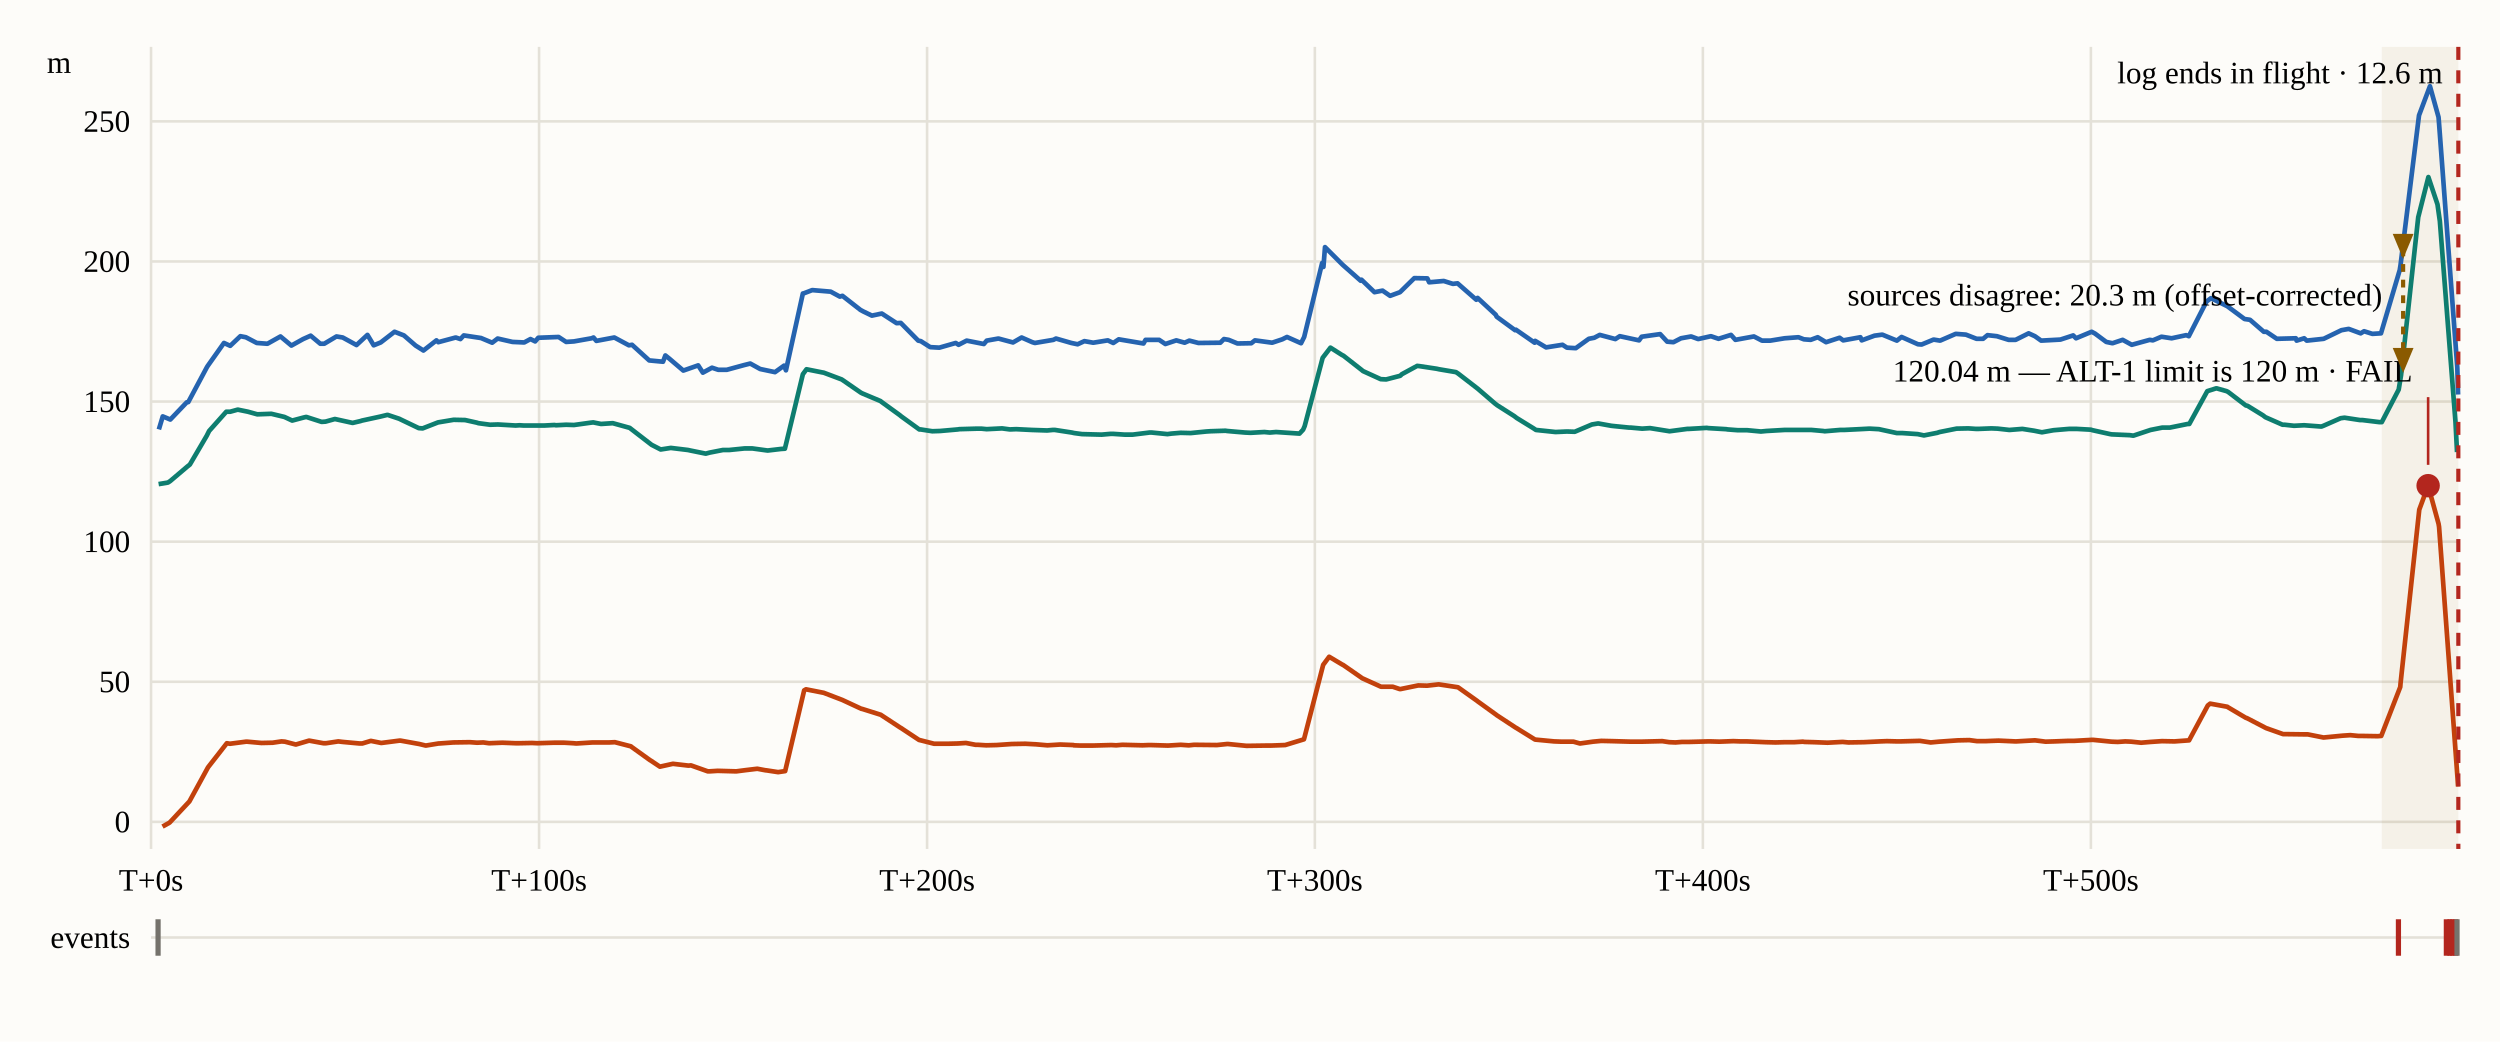
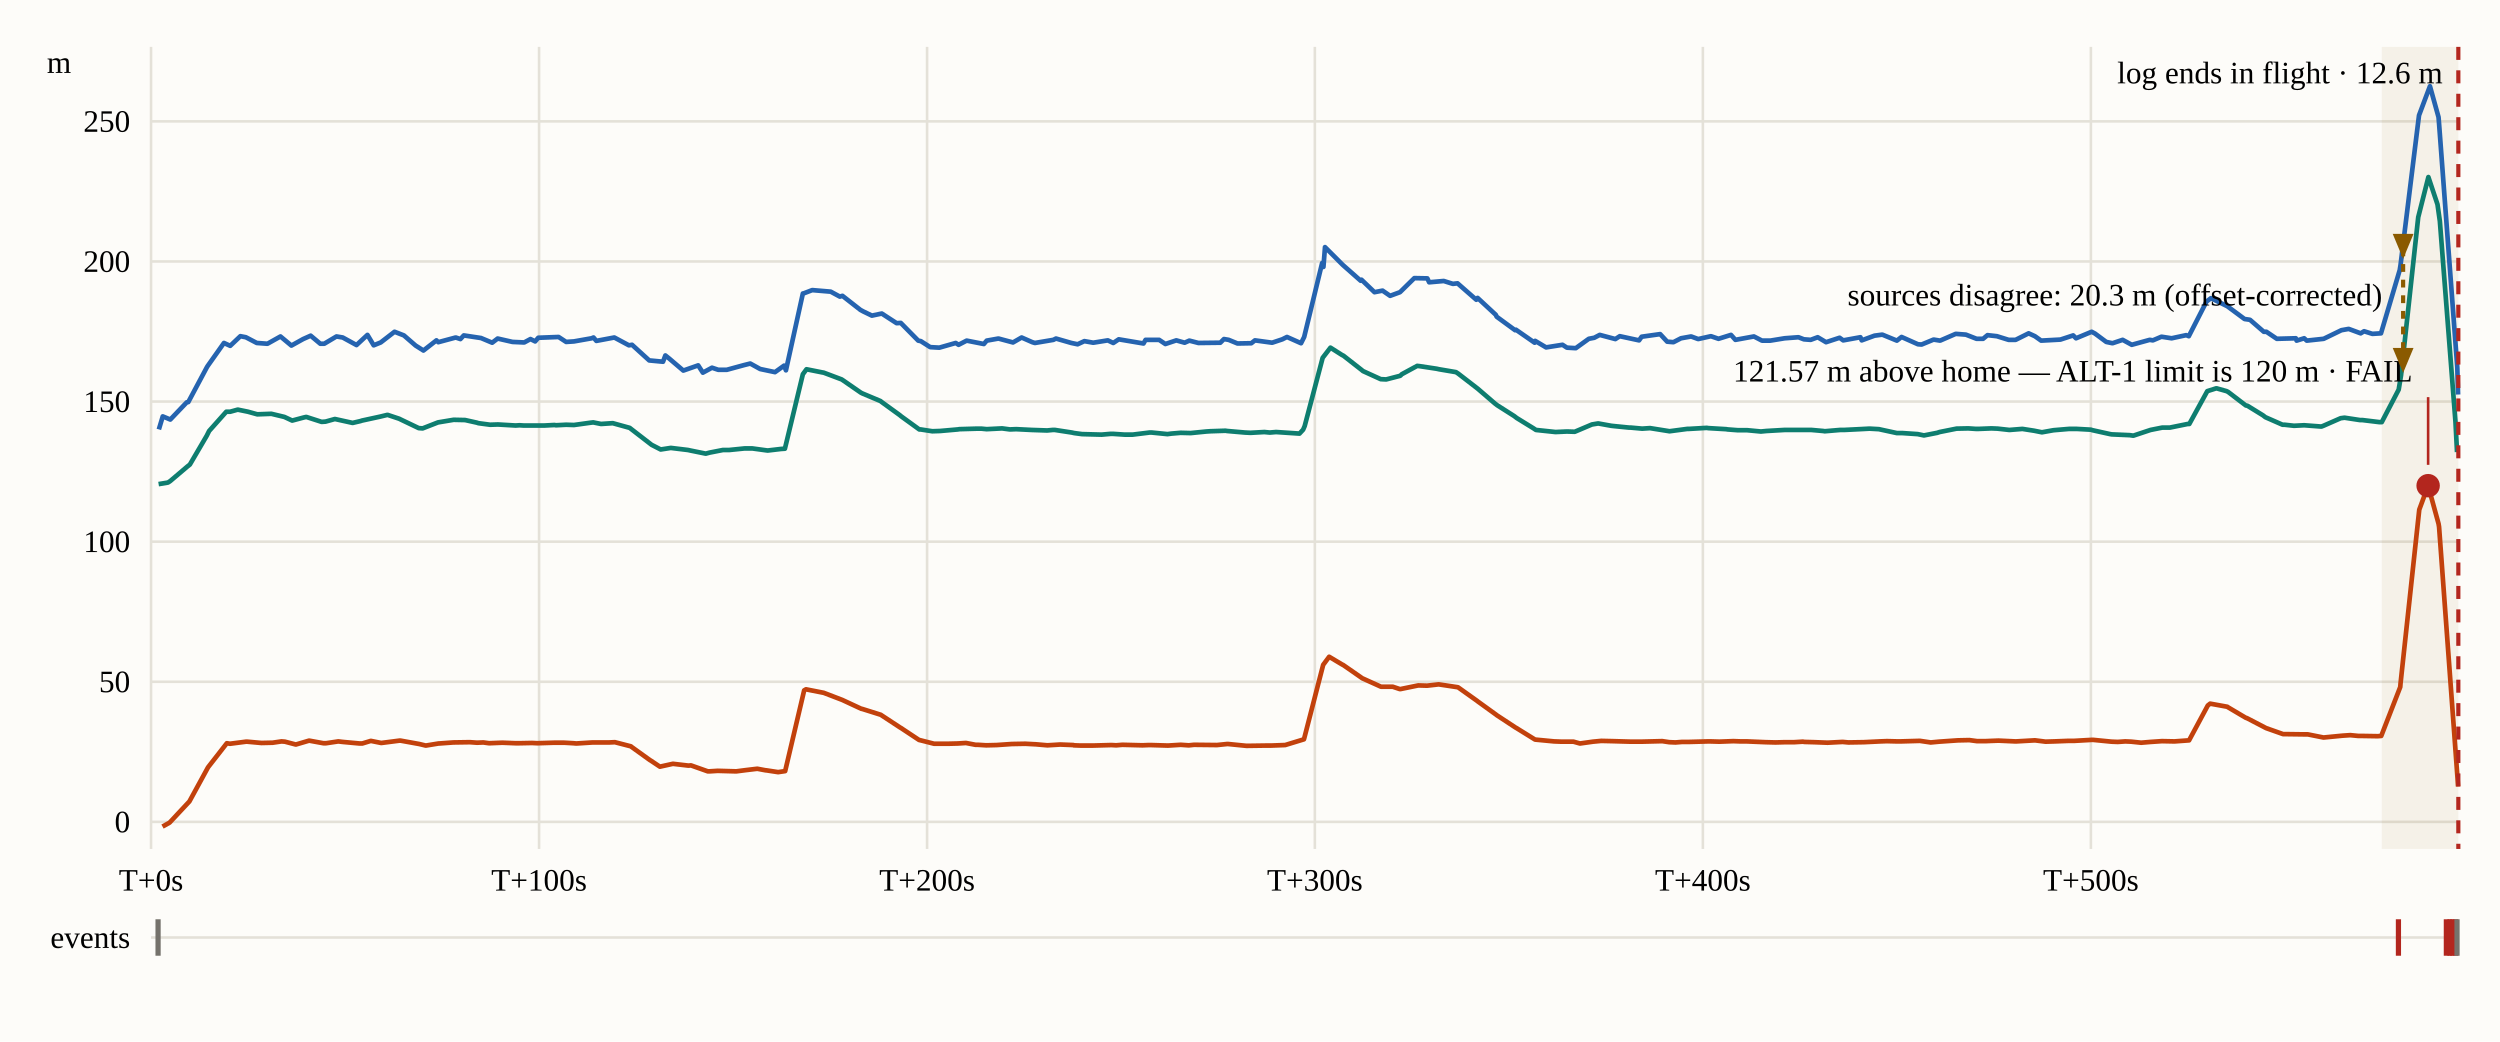
<svg viewBox="0 0 960 400" role="img" aria-labelledby="altchart-t altchart-d" class="chart chart-alt" preserveAspectRatio="xMidYMid meet">
  <rect x="0" y="0" width="960" height="400" fill="#fdfcf9" />
  <line x1="58" y1="315.6" x2="944" y2="315.6" stroke="#e4e1d8" stroke-width="1" />
  <text x="50" y="319.6" text-anchor="end" class="tick">0</text>
  <line x1="58" y1="261.8" x2="944" y2="261.8" stroke="#e4e1d8" stroke-width="1" />
  <text x="50" y="265.8" text-anchor="end" class="tick">50</text>
  <line x1="58" y1="208.0" x2="944" y2="208.0" stroke="#e4e1d8" stroke-width="1" />
  <text x="50" y="212.0" text-anchor="end" class="tick">100</text>
  <line x1="58" y1="154.2" x2="944" y2="154.2" stroke="#e4e1d8" stroke-width="1" />
  <text x="50" y="158.2" text-anchor="end" class="tick">150</text>
  <line x1="58" y1="100.4" x2="944" y2="100.4" stroke="#e4e1d8" stroke-width="1" />
  <text x="50" y="104.4" text-anchor="end" class="tick">200</text>
  <line x1="58" y1="46.6" x2="944" y2="46.6" stroke="#e4e1d8" stroke-width="1" />
  <text x="50" y="50.6" text-anchor="end" class="tick">250</text>
  <line x1="58.0" y1="18" x2="58.0" y2="326" stroke="#e4e1d8" stroke-width="1" />
  <text x="58.0" y="342" text-anchor="middle" class="tick">T+0s</text>
  <line x1="207.0" y1="18" x2="207.0" y2="326" stroke="#e4e1d8" stroke-width="1" />
  <text x="207.0" y="342" text-anchor="middle" class="tick">T+100s</text>
  <line x1="356.0" y1="18" x2="356.0" y2="326" stroke="#e4e1d8" stroke-width="1" />
  <text x="356.0" y="342" text-anchor="middle" class="tick">T+200s</text>
  <line x1="504.9" y1="18" x2="504.9" y2="326" stroke="#e4e1d8" stroke-width="1" />
  <text x="504.9" y="342" text-anchor="middle" class="tick">T+300s</text>
  <line x1="653.9" y1="18" x2="653.9" y2="326" stroke="#e4e1d8" stroke-width="1" />
  <text x="653.9" y="342" text-anchor="middle" class="tick">T+400s</text>
  <line x1="802.9" y1="18" x2="802.9" y2="326" stroke="#e4e1d8" stroke-width="1" />
  <text x="802.9" y="342" text-anchor="middle" class="tick">T+500s</text>
  <text x="18" y="28" class="tick">m</text>
  <rect x="914.6" y="18" width="29.4" height="308" fill="#8a5a00" opacity="0.07" />
  <polyline class="trace t-baro" points="61.0,164.9 62.5,159.9 65.4,161.1 71.7,154.5 72.3,154.4 79.4,141.1 79.7,140.6 86.0,131.7 88.4,132.8 92.3,129.1 94.4,129.5 98.6,131.7 102.7,132.0 107.7,129.2 111.9,132.7 116.4,130.2 119.3,128.9 123.0,132.0 124.5,132.0 129.2,129.2 131.6,129.6 136.9,132.5 141.1,128.6 143.5,132.6 146.2,131.5 151.5,127.4 155.1,128.8 159.6,132.7 162.6,134.6 167.6,130.7 168.3,131.4 175.0,129.6 176.8,130.2 178.1,128.8 184.7,129.8 189.0,131.6 191.1,130.0 196.8,131.3 201.3,131.5 203.7,130.2 205.5,131.1 206.7,129.7 214.5,129.4 217.4,131.3 220.4,131.1 227.2,129.9 227.9,129.6 229.0,130.9 235.9,129.6 241.5,132.6 242.7,132.4 249.3,138.4 254.6,138.9 255.5,136.5 257.0,137.7 262.4,142.3 268.1,140.3 269.9,143.1 273.4,141.2 275.8,142.0 279.1,142.0 285.7,140.2 288.1,139.6 291.9,141.7 297.6,142.9 301.1,140.4 301.8,142.2 308.3,112.7 308.5,112.7 311.9,111.4 319.0,112.0 322.5,113.9 323.5,113.6 330.4,119.0 331.5,119.6 334.8,121.2 338.6,120.4 344.3,124.1 345.9,124.0 352.6,130.8 353.6,131.0 357.2,133.3 360.7,133.5 367.0,131.7 368.1,132.4 371.2,130.8 377.8,132.1 378.9,130.8 383.4,130.0 389.0,131.5 392.3,129.6 396.4,131.4 397.4,131.7 404.5,130.5 405.5,130.0 411.4,131.7 413.8,132.2 416.4,131.0 419.8,131.6 425.4,130.7 427.5,131.7 429.6,130.3 439.1,131.9 439.9,130.5 445.1,130.5 447.5,132.1 451.7,130.7 454.9,131.6 456.7,130.8 460.2,131.7 468.6,131.6 470.0,130.2 471.8,130.5 475.2,131.9 480.5,131.8 481.9,130.7 488.5,131.6 492.4,130.3 494.2,129.4 499.6,131.8 500.8,129.4 507.7,101.0 508.2,102.5 508.8,94.9 515.6,101.7 522.5,107.8 522.8,107.4 527.8,112.2 530.9,111.6 533.8,113.6 537.6,112.2 543.1,106.8 548.1,106.9 548.8,108.4 554.4,107.9 557.9,109.0 559.7,108.8 566.9,115.1 567.4,114.4 574.4,120.9 574.7,121.6 581.8,126.8 582.1,126.6 589.3,131.6 589.5,130.9 593.7,133.4 600.0,132.4 601.7,133.5 605.1,133.7 610.1,130.1 612.2,129.7 614.3,128.6 620.3,130.2 622.0,129.1 629.4,130.7 630.4,129.3 637.5,128.3 640.2,131.2 642.6,131.4 645.5,129.9 649.4,129.2 652.1,130.2 657.0,129.1 659.9,130.1 664.7,128.6 666.4,130.5 673.5,129.2 676.6,130.8 679.8,130.8 685.3,129.9 690.6,129.5 692.7,130.3 695.3,130.5 698.0,129.5 701.2,131.4 706.4,129.7 707.8,130.7 714.4,129.5 714.9,130.7 719.8,128.9 722.8,128.5 728.4,130.8 730.2,129.4 736.5,132.2 737.9,132.3 742.5,130.4 745.0,130.8 751.0,128.2 754.9,128.5 759.0,130.1 761.5,130.1 763.2,128.7 766.8,129.1 771.3,130.5 774.0,130.5 779.0,128.0 781.4,129.1 783.8,130.8 791.2,130.4 796.1,128.8 797.2,129.9 803.2,127.4 804.5,128.1 808.8,131.3 811.2,131.8 815.1,130.5 818.6,132.4 825.5,130.5 826.7,130.7 830.0,129.3 833.9,129.9 839.5,128.7 840.5,129.1 847.3,115.8 849.0,114.5 854.7,117.3 855.3,117.6 861.9,122.5 864.0,122.8 869.3,127.4 870.3,127.4 874.3,130.1 881.6,129.9 881.9,130.8 884.8,129.9 885.8,130.8 892.3,130.1 899.1,126.8 901.9,126.3 906.5,128.0 907.8,127.2 911.0,128.2 914.3,128.0 921.5,103.7 921.8,101.8 928.9,44.3 933.1,33.1 936.4,45.0 936.6,47.5 943.6,141.1 943.9,151.5" fill="none" stroke="#2563af" stroke-width="1.8" stroke-linejoin="round" />
  <polyline class="trace t-gps" points="60.9,185.9 64.5,185.3 65.4,184.7 72.0,179.1 72.9,178.4 79.4,167.3 80.3,165.5 86.9,158.1 88.4,158.1 91.3,157.3 95.2,158.1 98.8,159.1 104.2,158.9 109.2,160.1 112.2,161.5 116.7,160.3 117.6,160.1 123.5,162.0 125.0,161.9 128.6,160.9 135.4,162.4 138.4,161.7 139.0,161.5 145.9,160.0 148.8,159.3 153.3,160.8 153.9,161.1 160.8,164.4 162.3,164.5 168.2,162.2 168.8,162.1 174.2,161.2 178.6,161.3 183.1,162.3 183.7,162.5 188.2,163.1 191.2,163.0 198.0,163.4 199.5,163.3 201.0,163.4 209.1,163.4 212.9,163.2 213.5,163.3 217.4,163.1 220.4,163.2 226.9,162.3 227.8,162.2 230.8,162.8 235.3,162.5 241.8,164.3 242.7,165.0 249.3,170.1 250.2,170.8 253.7,172.6 257.6,172.0 264.2,172.8 265.1,173.0 271.0,174.2 272.5,173.8 277.6,172.8 280.0,172.8 285.9,172.2 288.9,172.2 294.0,172.9 294.8,173.0 299.9,172.4 301.4,172.3 308.3,143.7 309.7,141.8 315.7,143.0 316.3,143.1 323.2,145.7 323.8,146.1 330.6,150.8 331.2,151.1 338.1,154.0 338.6,154.4 345.5,159.4 346.1,159.9 353.0,164.9 353.5,164.9 358.0,165.6 361.0,165.5 367.8,164.9 368.4,164.8 375.3,164.6 376.8,164.6 378.9,164.8 384.8,164.5 387.8,164.9 390.2,164.8 396.2,165.1 402.1,165.3 404.2,165.1 405.1,165.1 411.6,166.1 412.5,166.3 415.5,166.7 423.0,166.9 426.5,166.6 427.4,166.6 431.9,166.9 434.9,166.9 441.4,166.1 442.3,166.1 448.3,166.7 449.8,166.5 453.4,166.2 457.2,166.3 463.2,165.7 464.7,165.6 470.6,165.4 471.2,165.5 478.1,166.1 480.2,166.2 485.5,165.9 487.6,166.1 490.0,165.9 499.0,166.5 500.4,165.0 501.0,163.6 507.9,137.4 510.9,133.5 515.3,136.3 515.9,136.6 522.8,142.0 523.4,142.5 530.2,145.6 532.3,145.7 537.7,144.3 538.3,143.7 544.2,140.5 545.1,140.6 551.7,141.6 552.6,141.8 559.1,142.9 560.0,143.5 566.6,148.6 567.5,149.3 574.0,154.9 574.9,155.6 581.5,159.8 582.4,160.5 588.9,164.5 589.8,165.1 596.4,165.8 597.3,165.9 601.7,165.7 604.7,165.8 611.3,163.0 613.7,162.6 618.7,163.5 619.6,163.6 625.6,164.2 626.2,164.2 630.6,164.6 633.6,164.4 640.5,165.5 641.1,165.6 647.9,164.7 648.5,164.7 655.4,164.3 656.0,164.4 662.8,164.8 663.4,164.9 667.3,165.2 670.9,165.2 676.2,165.7 678.3,165.5 685.2,165.1 687.3,165.1 690.2,165.1 695.6,165.1 700.1,165.5 700.7,165.6 706.6,165.1 708.1,165.1 714.1,164.8 717.9,164.6 721.5,164.8 722.4,165.0 728.4,166.3 730.5,166.3 736.4,166.7 738.8,167.2 743.9,166.2 744.8,165.9 751.3,164.6 755.8,164.5 758.8,164.7 759.7,164.7 764.7,164.5 767.1,164.6 771.6,165.1 776.6,164.7 781.1,165.4 784.1,166.0 788.0,165.3 788.6,165.2 794.5,164.7 797.5,164.7 802.9,165.0 803.5,165.2 810.3,166.7 810.9,166.8 817.8,167.1 819.2,167.3 825.2,165.3 825.8,165.1 830.3,164.2 833.2,164.2 840.1,162.8 840.7,162.8 847.6,150.2 851.1,149.1 855.0,150.2 855.6,150.5 862.4,155.7 863.0,155.8 869.0,159.5 869.9,160.2 876.5,163.1 877.3,163.1 880.9,163.5 884.8,163.3 891.4,163.8 892.2,163.5 898.8,160.6 900.3,160.4 906.2,161.3 907.1,161.3 913.7,162.1 914.6,162.1 921.1,149.6 922.0,144.1 928.6,83.4 932.5,68.0 936.0,78.5 936.9,84.9 942.9,162.0 943.5,173.6" fill="none" stroke="#0e7d6f" stroke-width="1.8" stroke-linejoin="round" />
  <polyline class="trace t-ekf" points="62.4,317.4 65.1,315.9 65.2,315.8 72.5,308.0 72.7,307.8 79.8,294.8 80.0,294.5 87.1,285.4 88.3,285.6 94.5,284.8 94.9,284.8 100.4,285.3 104.7,285.2 108.1,284.7 109.4,284.8 113.6,285.9 118.7,284.4 124.2,285.4 125.2,285.4 129.9,284.7 131.6,284.9 138.1,285.5 139.1,285.5 142.4,284.5 146.4,285.3 153.4,284.4 153.8,284.4 161.0,285.7 163.5,286.3 168.4,285.5 168.6,285.5 174.1,285.1 180.4,285.0 183.2,285.2 185.6,285.1 187.8,285.4 192.9,285.2 198.0,285.4 199.4,285.4 204.3,285.3 206.3,285.4 212.7,285.2 216.7,285.2 220.2,285.4 221.3,285.5 227.6,285.1 228.6,285.1 234.0,285.1 236.1,285.0 242.3,286.6 242.5,286.8 249.6,291.9 249.8,292.0 253.4,294.4 258.4,293.3 264.4,294.0 265.3,293.9 271.8,296.2 272.4,296.2 275.6,296.0 282.7,296.2 286.6,295.7 290.8,295.2 294.0,295.8 294.2,295.8 298.8,296.5 301.5,296.1 308.8,265.1 309.5,264.7 316.1,266.0 316.2,266.0 323.5,268.8 323.7,268.9 330.8,272.2 331.0,272.2 338.3,274.5 338.4,274.6 345.7,279.4 345.9,279.5 353.0,284.2 353.2,284.2 358.7,285.6 363.9,285.6 367.8,285.5 370.9,285.3 374.6,286.0 375.5,286.0 378.7,286.2 382.7,286.1 388.5,285.7 393.7,285.6 397.4,285.8 397.6,285.8 402.2,286.2 407.1,285.9 412.2,286.1 412.3,286.2 415.0,286.3 419.6,286.3 426.8,286.1 428.6,286.2 431.0,286.0 438.7,286.2 441.2,286.1 441.8,286.1 448.5,286.3 453.4,286.0 456.3,286.2 456.6,286.2 458.5,286.0 467.3,286.1 471.2,285.7 471.6,285.7 478.6,286.4 479.1,286.4 485.9,286.3 488.0,286.3 493.4,286.1 493.5,286.1 500.7,283.9 500.8,283.6 508.1,255.3 510.4,252.2 515.6,255.3 515.7,255.3 522.9,260.3 523.0,260.4 530.3,263.7 534.8,263.7 537.5,264.6 537.8,264.6 544.6,263.2 548.0,263.3 552.4,262.8 552.5,262.8 559.8,263.9 560.0,264.0 567.3,269.2 567.4,269.3 574.6,274.5 574.7,274.6 582.0,279.4 582.2,279.5 589.3,283.9 589.5,284.0 596.8,284.7 596.9,284.7 599.5,284.8 604.2,284.8 606.7,285.5 611.7,284.8 614.9,284.5 619.1,284.6 626.1,284.8 627.4,284.8 630.4,284.8 638.3,284.6 641.0,285.0 643.4,285.1 645.9,284.9 648.6,284.9 655.8,284.7 656.8,284.7 660.2,284.8 665.6,284.6 668.4,284.7 670.8,284.7 678.0,285.0 681.8,285.1 685.4,285.0 689.0,285.0 692.3,284.8 692.9,284.9 696.6,285.0 701.8,285.2 707.5,284.9 707.6,284.9 709.8,285.1 715.7,285.0 721.9,284.7 724.6,284.6 728.5,284.7 729.8,284.7 736.8,284.5 737.3,284.5 741.4,285.1 744.6,284.8 751.8,284.3 756.2,284.2 759.2,284.6 762.4,284.6 764.7,284.5 767.4,284.4 773.9,284.7 774.2,284.7 781.2,284.3 781.5,284.3 785.5,284.8 788.9,284.7 794.0,284.5 796.3,284.5 803.4,284.1 803.7,284.1 810.8,284.8 813.2,284.9 816.1,284.7 818.4,284.8 822.2,285.2 825.8,284.9 830.2,284.6 835.0,284.7 840.5,284.3 840.6,284.3 847.8,270.9 848.7,270.2 855.3,271.4 855.4,271.5 862.5,275.7 862.7,275.7 870.0,279.5 870.2,279.6 876.7,281.9 877.4,281.9 884.8,282.0 886.2,282.0 892.2,283.2 892.3,283.2 899.5,282.5 902.5,282.3 905.6,282.6 907.1,282.6 913.0,282.7 914.4,282.6 921.7,263.8 921.8,262.5 929.0,195.7 932.4,186.5 936.4,201.1 936.6,202.3 943.7,299.0 943.9,302.0" fill="none" stroke="#c2410c" stroke-width="1.8" stroke-linejoin="round" />
  <circle cx="932.4" cy="186.5" r="4.5" fill="#b3261e" />
  <line x1="932.4" y1="178.5" x2="932.4" y2="152.5" stroke="#b3261e" stroke-width="1" />
-   <text x="926.4" y="146.5" text-anchor="end" class="anno anno-crit">120.04 m — ALT-1 limit is 120 m · FAIL</text>
+   <text x="926.4" y="146.5" text-anchor="end" class="anno anno-crit">121.57 m above home — ALT-1 limit is 120 m · FAIL</text>
  <line x1="922.8" y1="95.4" x2="922.8" y2="139.2" stroke="#8a5a00" stroke-width="1.6" stroke-dasharray="3 3" marker-start="url(#arrW)" marker-end="url(#arrW)" />
  <text x="914.8" y="117.3" text-anchor="end" class="anno anno-warn">sources disagree: 20.3 m (offset-corrected)</text>
  <line x1="944.0" y1="18" x2="944.0" y2="326" stroke="#b3261e" stroke-width="1.6" stroke-dasharray="5 4" />
  <text x="938.0" y="32" text-anchor="end" class="anno anno-crit">log ends in flight · 12.6 m</text>
  <line x1="58" y1="360" x2="944" y2="360" stroke="#e4e1d8" stroke-width="1" />
  <text x="50" y="364" text-anchor="end" class="tick">events</text>
  <line x1="60.7" y1="353" x2="60.7" y2="367" stroke="#75726c" stroke-width="2" />
  <line x1="921.0" y1="353" x2="921.0" y2="367" stroke="#b3261e" stroke-width="2" />
  <line x1="939.4" y1="353" x2="939.4" y2="367" stroke="#b3261e" stroke-width="2" />
  <line x1="940.8" y1="353" x2="940.8" y2="367" stroke="#b3261e" stroke-width="2" />
  <line x1="941.6" y1="353" x2="941.6" y2="367" stroke="#b3261e" stroke-width="2" />
  <line x1="943.0" y1="353" x2="943.0" y2="367" stroke="#b3261e" stroke-width="2" />
  <line x1="943.5" y1="353" x2="943.5" y2="367" stroke="#75726c" stroke-width="2" />
  <g class="cursor" aria-hidden="true">
    <line x1="58" y1="18" x2="58" y2="326" stroke="#141413" stroke-width="1" opacity="0" />
  </g>
  <defs>
    <marker id="arrW" markerWidth="7" markerHeight="7" refX="3.5" refY="3.5" orient="auto">
      <path d="M0,1 L6,3.5 L0,6 Z" fill="#8a5a00" />
    </marker>
  </defs>
</svg>
